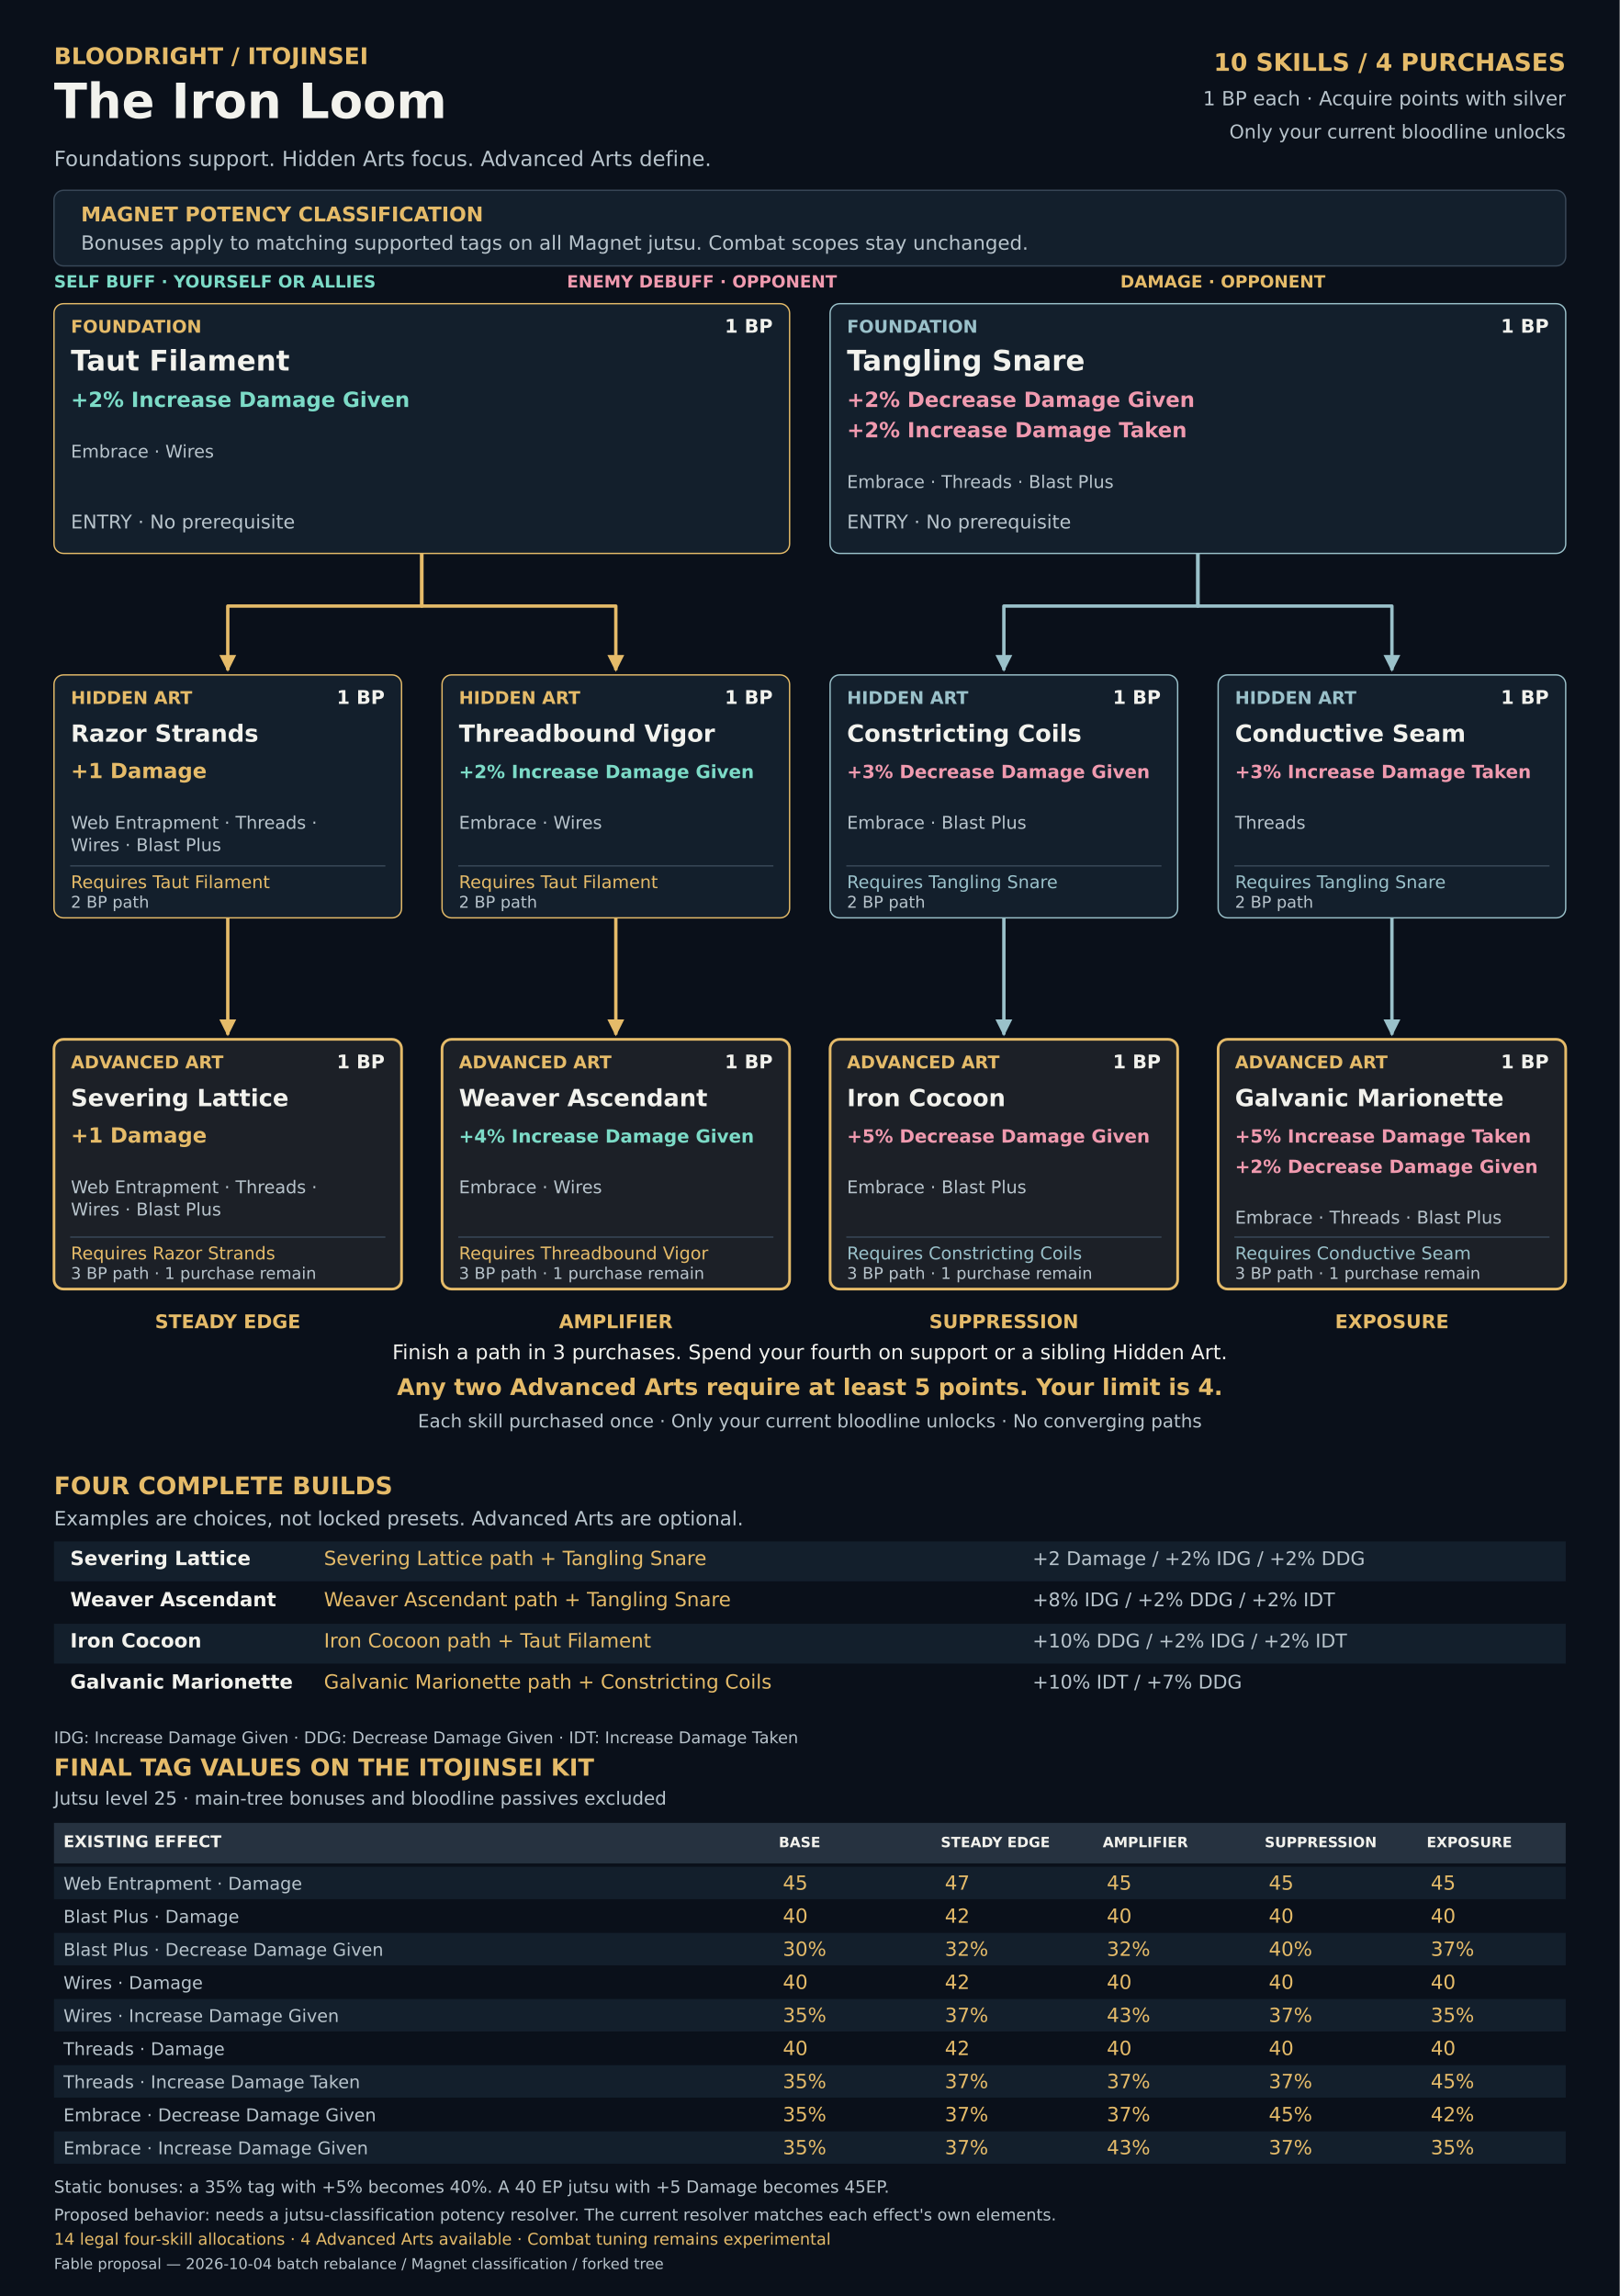
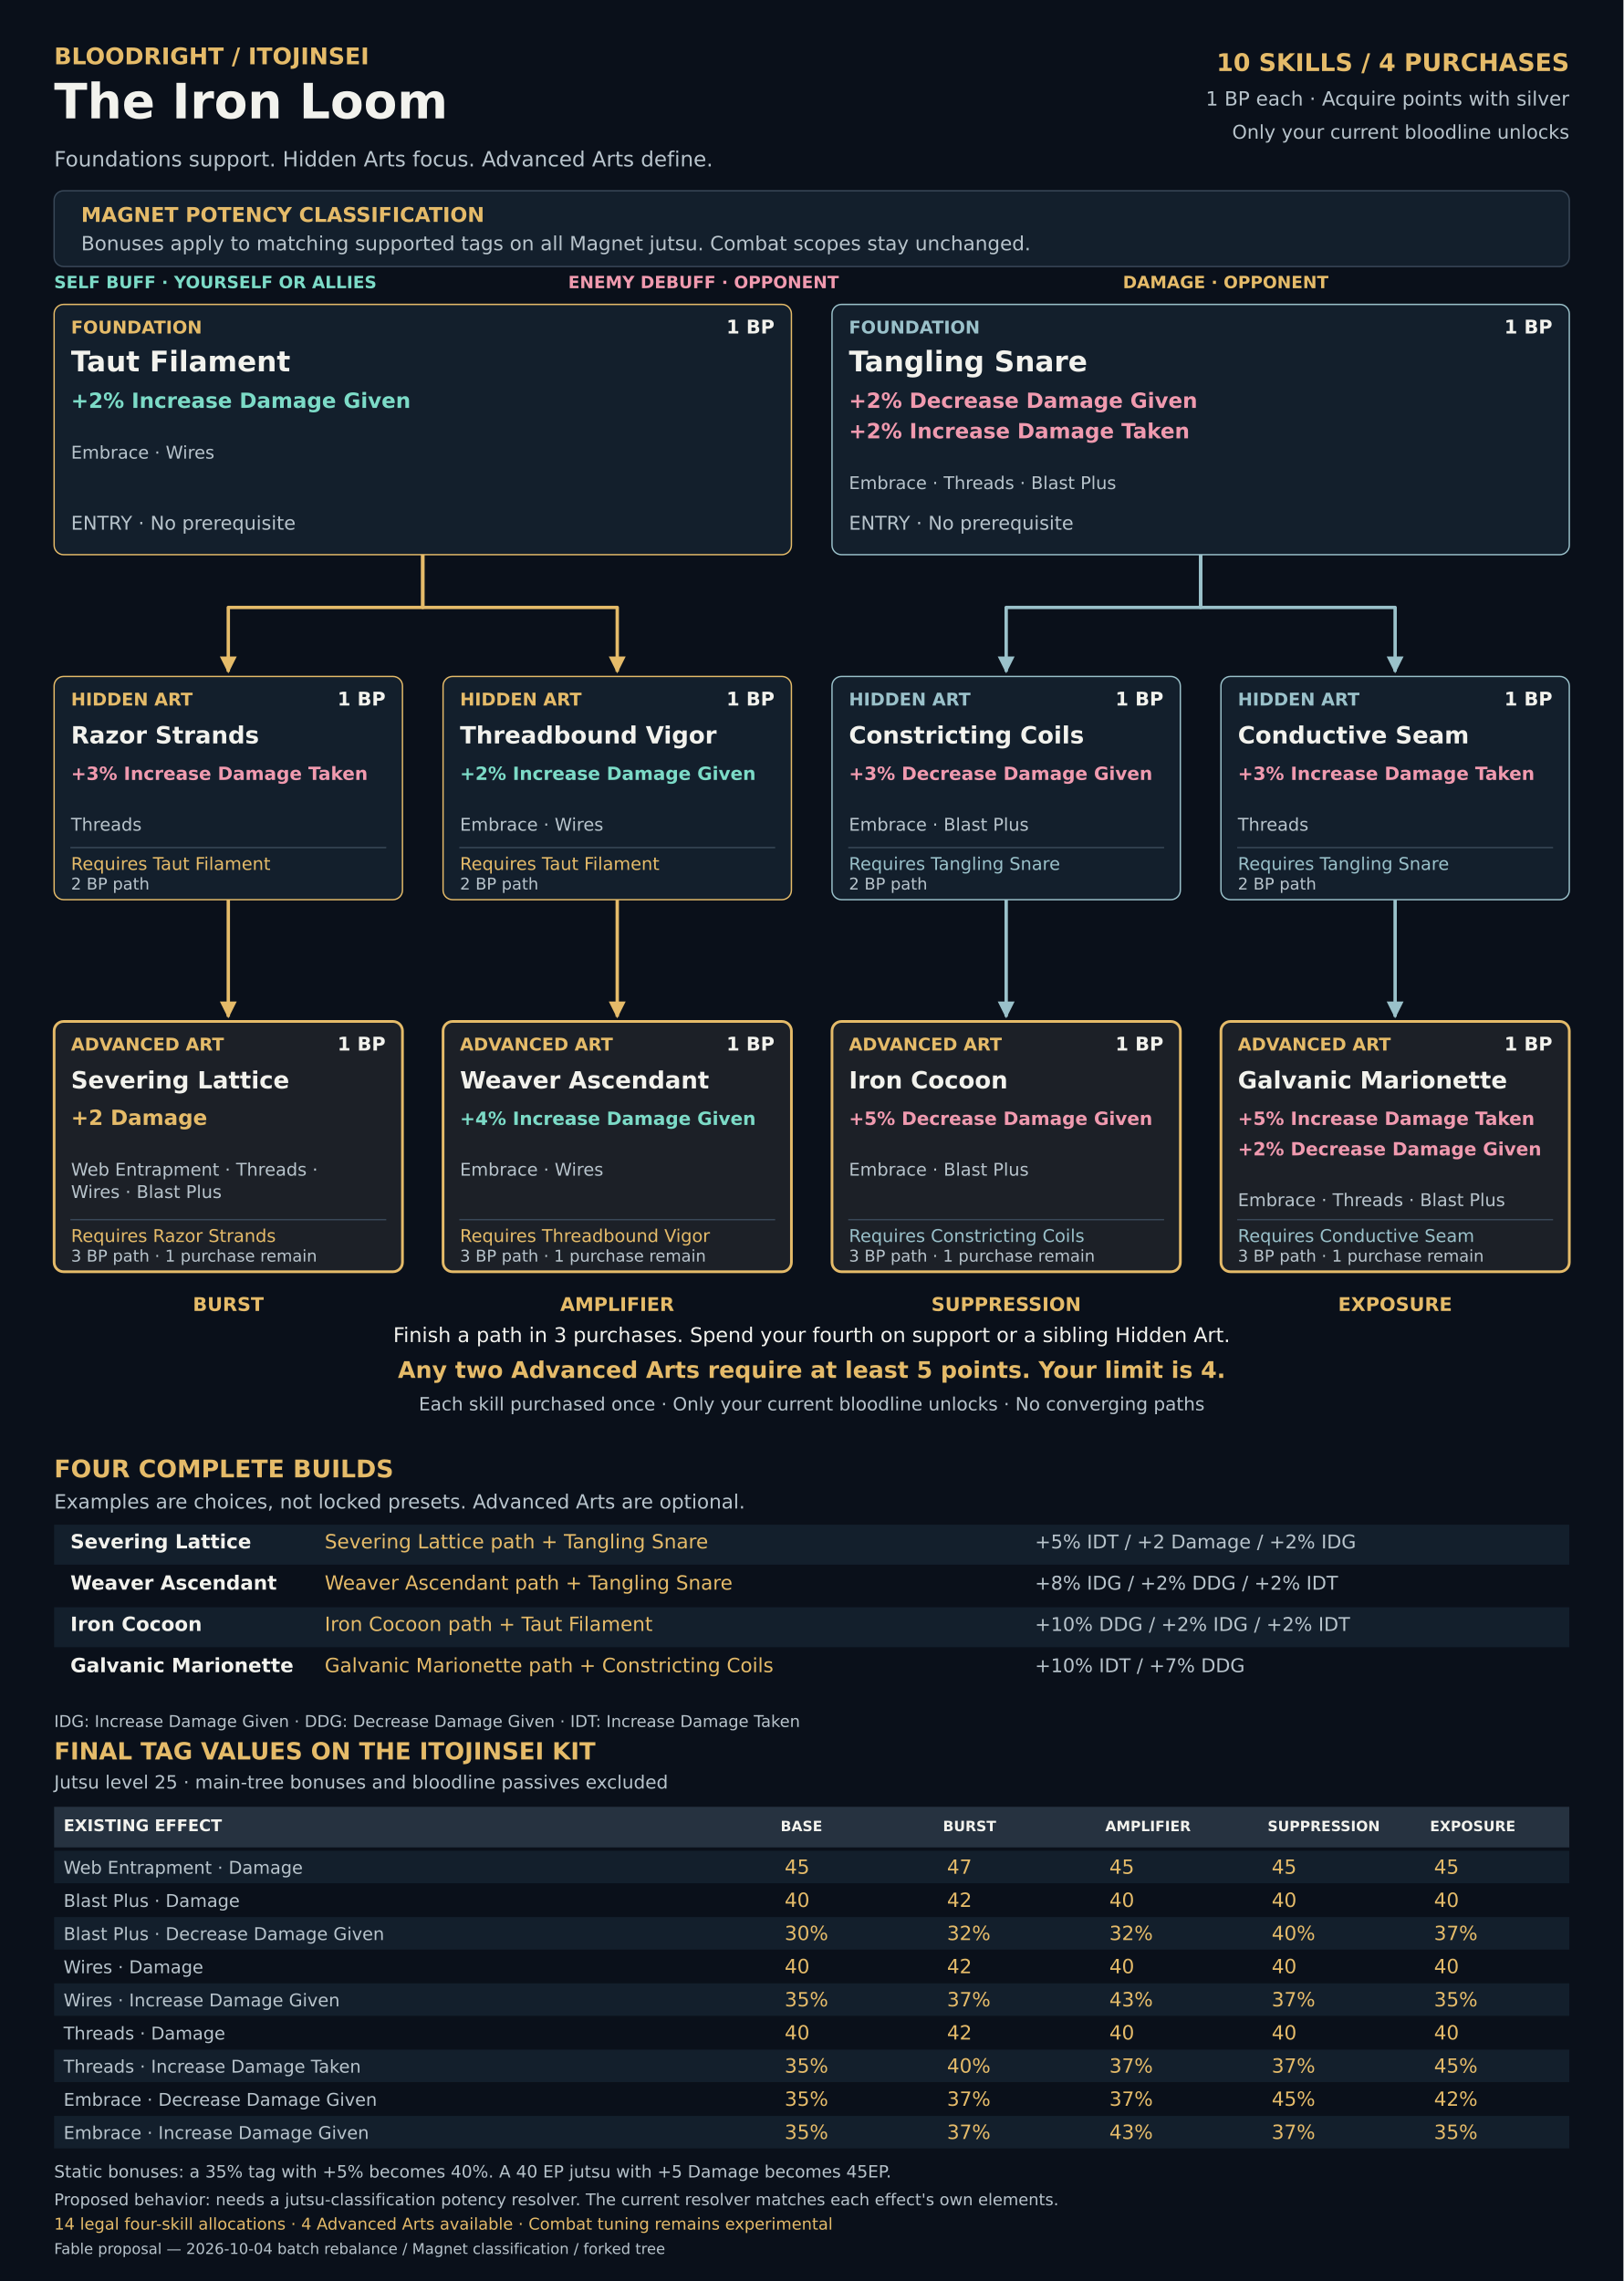
- <svg xmlns="http://www.w3.org/2000/svg" width="2400" height="3402" viewBox="0 0 2400 3402" role="img" aria-labelledby="title desc">
+ <svg xmlns="http://www.w3.org/2000/svg" width="2400" height="3372" viewBox="0 0 2400 3372" role="img" aria-labelledby="title desc">
  <defs>
    <marker id="arrow-0" viewBox="0 0 10 10" refX="9" refY="5" markerWidth="5" markerHeight="5" orient="auto">
      <path d="M0 0L10 5L0 10Z" fill="#e5bb69" />
    </marker>
    <marker id="arrow-1" viewBox="0 0 10 10" refX="9" refY="5" markerWidth="5" markerHeight="5" orient="auto">
      <path d="M0 0L10 5L0 10Z" fill="#9ac1ca" />
    </marker>
    <marker id="arrow-2" viewBox="0 0 10 10" refX="9" refY="5" markerWidth="5" markerHeight="5" orient="auto">
      <path d="M0 0L10 5L0 10Z" fill="#b8d98d" />
    </marker>
    <marker id="arrow-3" viewBox="0 0 10 10" refX="9" refY="5" markerWidth="5" markerHeight="5" orient="auto">
      <path d="M0 0L10 5L0 10Z" fill="#d9a6e0" />
    </marker>
  </defs>
  <g font-family="DejaVu Sans, sans-serif">
-     <rect x="0" y="0" width="2400" height="3402" rx="0" fill="#0a101a" />
+     <rect x="0" y="0" width="2400" height="3372" rx="0" fill="#0a101a" />
    <text x="80" y="95" font-size="34" font-weight="700" fill="#e5bb69" text-anchor="start">BLOODRIGHT / ITOJINSEI</text>
    <text x="80" y="175" font-size="72" font-weight="700" fill="#f2f2ed" text-anchor="start">The Iron Loom</text>
    <text x="80" y="246" font-size="31" font-weight="400" fill="#b8c4cc" text-anchor="start">Foundations support. Hidden Arts focus. Advanced Arts define.</text>
    <text x="2320" y="105" font-size="36" font-weight="700" fill="#e5bb69" text-anchor="end">10 SKILLS  /  4 PURCHASES</text>
    <text x="2320" y="156" font-size="29" font-weight="400" fill="#b8c4cc" text-anchor="end">1 BP each · Acquire points with silver</text>
    <text x="2320" y="205" font-size="28" font-weight="400" fill="#b8c4cc" text-anchor="end">Only your current bloodline unlocks</text>
    <rect x="80" y="282" width="2240" height="112" rx="14" fill="#131f2c" stroke="#394858" stroke-width="2" />
    <text x="120" y="328" font-size="30" font-weight="700" fill="#e5bb69" text-anchor="start">MAGNET POTENCY CLASSIFICATION</text>
    <text x="120" y="370" font-size="29" font-weight="400" fill="#b8c4cc" text-anchor="start">Bonuses apply to matching supported tags on all Magnet jutsu. Combat scopes stay unchanged.</text>
    <text x="80" y="426" font-size="25" font-weight="700" fill="#7cdbc7" text-anchor="start">SELF BUFF · YOURSELF OR ALLIES</text>
    <text x="840" y="426" font-size="25" font-weight="700" fill="#f09aaf" text-anchor="start">ENEMY DEBUFF · OPPONENT</text>
    <text x="1660" y="426" font-size="25" font-weight="700" fill="#e5bb69" text-anchor="start">DAMAGE · OPPONENT</text>
-     <path id="edge-02-03" data-from="02" data-to="03" d="M337.5 1360 V1533" fill="none" stroke="#e5bb69" stroke-width="5" stroke-linejoin="round" marker-end="url(#arrow-0)" />
-     <path id="edge-04-05" data-from="04" data-to="05" d="M912.5 1360 V1533" fill="none" stroke="#e5bb69" stroke-width="5" stroke-linejoin="round" marker-end="url(#arrow-0)" />
+     <path id="edge-02-03" data-from="02" data-to="03" d="M337.5 1330 V1503" fill="none" stroke="#e5bb69" stroke-width="5" stroke-linejoin="round" marker-end="url(#arrow-0)" />
+     <path id="edge-04-05" data-from="04" data-to="05" d="M912.5 1330 V1503" fill="none" stroke="#e5bb69" stroke-width="5" stroke-linejoin="round" marker-end="url(#arrow-0)" />
    <path id="edge-01-02" data-from="01" data-to="02" d="M625 820 V898 H337.5 V993" fill="none" stroke="#e5bb69" stroke-width="5" stroke-linejoin="round" marker-end="url(#arrow-0)" />
    <path id="edge-01-04" data-from="01" data-to="04" d="M625 820 V898 H912.5 V993" fill="none" stroke="#e5bb69" stroke-width="5" stroke-linejoin="round" marker-end="url(#arrow-0)" />
-     <path id="edge-07-08" data-from="07" data-to="08" d="M1487.5 1360 V1533" fill="none" stroke="#9ac1ca" stroke-width="5" stroke-linejoin="round" marker-end="url(#arrow-1)" />
-     <path id="edge-09-10" data-from="09" data-to="10" d="M2062.5 1360 V1533" fill="none" stroke="#9ac1ca" stroke-width="5" stroke-linejoin="round" marker-end="url(#arrow-1)" />
+     <path id="edge-07-08" data-from="07" data-to="08" d="M1487.5 1330 V1503" fill="none" stroke="#9ac1ca" stroke-width="5" stroke-linejoin="round" marker-end="url(#arrow-1)" />
+     <path id="edge-09-10" data-from="09" data-to="10" d="M2062.5 1330 V1503" fill="none" stroke="#9ac1ca" stroke-width="5" stroke-linejoin="round" marker-end="url(#arrow-1)" />
    <path id="edge-06-07" data-from="06" data-to="07" d="M1775 820 V898 H1487.5 V993" fill="none" stroke="#9ac1ca" stroke-width="5" stroke-linejoin="round" marker-end="url(#arrow-1)" />
    <path id="edge-06-09" data-from="06" data-to="09" d="M1775 820 V898 H2062.5 V993" fill="none" stroke="#9ac1ca" stroke-width="5" stroke-linejoin="round" marker-end="url(#arrow-1)" />
    <g id="node-01" data-cost="1" data-prerequisites="" data-potency-classification="Magnet">
      <rect x="80" y="450" width="1090" height="370" rx="14" fill="#131f2c" stroke="#e5bb69" stroke-width="2" />
      <text x="105.0" y="493" font-size="26" font-weight="700" fill="#e5bb69" text-anchor="start">FOUNDATION</text>
      <text x="1145.0" y="493" font-size="28" font-weight="700" fill="#f2f2ed" text-anchor="end">1 BP</text>
      <text x="105.0" y="549" font-size="42" font-weight="700" fill="#f2f2ed" text-anchor="start">Taut Filament</text>
      <text x="105.0" y="603" font-size="31" font-weight="700" fill="#7cdbc7" text-anchor="start">+2% Increase Damage Given</text>
      <text x="105.0" y="678" font-size="26" font-weight="400" fill="#b8c4cc" text-anchor="start">Embrace · Wires</text>
      <text x="105.0" y="783" font-size="28" font-weight="400" fill="#b8c4cc" text-anchor="start">ENTRY · No prerequisite</text>
    </g>
    <g id="node-06" data-cost="1" data-prerequisites="" data-potency-classification="Magnet">
      <rect x="1230" y="450" width="1090" height="370" rx="14" fill="#131f2c" stroke="#9ac1ca" stroke-width="2" />
      <text x="1255.0" y="493" font-size="26" font-weight="700" fill="#9ac1ca" text-anchor="start">FOUNDATION</text>
      <text x="2295.0" y="493" font-size="28" font-weight="700" fill="#f2f2ed" text-anchor="end">1 BP</text>
      <text x="1255.0" y="549" font-size="42" font-weight="700" fill="#f2f2ed" text-anchor="start">Tangling Snare</text>
      <text x="1255.0" y="603" font-size="31" font-weight="700" fill="#f09aaf" text-anchor="start">+2% Decrease Damage Given</text>
      <text x="1255.0" y="648" font-size="31" font-weight="700" fill="#f09aaf" text-anchor="start">+2% Increase Damage Taken</text>
      <text x="1255.0" y="723" font-size="26" font-weight="400" fill="#b8c4cc" text-anchor="start">Embrace · Threads · Blast Plus</text>
      <text x="1255.0" y="783" font-size="28" font-weight="400" fill="#b8c4cc" text-anchor="start">ENTRY · No prerequisite</text>
    </g>
    <g id="node-02" data-cost="1" data-prerequisites="01" data-potency-classification="Magnet">
-       <rect x="80" y="1000" width="515" height="360" rx="14" fill="#131f2c" stroke="#e5bb69" stroke-width="2" />
+       <rect x="80" y="1000" width="515" height="330" rx="14" fill="#131f2c" stroke="#e5bb69" stroke-width="2" />
      <text x="105.0" y="1043" font-size="26" font-weight="700" fill="#e5bb69" text-anchor="start">HIDDEN ART</text>
      <text x="570.0" y="1043" font-size="28" font-weight="700" fill="#f2f2ed" text-anchor="end">1 BP</text>
      <text x="105.0" y="1099" font-size="35" font-weight="700" fill="#f2f2ed" text-anchor="start">Razor Strands</text>
-       <text x="105.0" y="1153" font-size="31" font-weight="700" fill="#e5bb69" text-anchor="start">+1 Damage</text>
-       <text x="105.0" y="1228" font-size="26" font-weight="400" fill="#b8c4cc" text-anchor="start">Web Entrapment · Threads ·</text>
-       <text x="105.0" y="1261" font-size="26" font-weight="400" fill="#b8c4cc" text-anchor="start">Wires · Blast Plus</text>
-       <path d="M104 1283 L571 1283" fill="none" stroke="#394858" stroke-width="2" />
-       <text x="105.0" y="1316" font-size="26" font-weight="400" fill="#e5bb69" text-anchor="start">Requires Taut Filament</text>
-       <text x="105.0" y="1345" font-size="24" font-weight="400" fill="#b8c4cc" text-anchor="start">2 BP path</text>
+       <text x="105.0" y="1153" font-size="27" font-weight="700" fill="#f09aaf" text-anchor="start">+3% Increase Damage Taken</text>
+       <text x="105.0" y="1228" font-size="26" font-weight="400" fill="#b8c4cc" text-anchor="start">Threads</text>
+       <path d="M104 1253 L571 1253" fill="none" stroke="#394858" stroke-width="2" />
+       <text x="105.0" y="1286" font-size="26" font-weight="400" fill="#e5bb69" text-anchor="start">Requires Taut Filament</text>
+       <text x="105.0" y="1315" font-size="24" font-weight="400" fill="#b8c4cc" text-anchor="start">2 BP path</text>
    </g>
    <g id="node-04" data-cost="1" data-prerequisites="01" data-potency-classification="Magnet">
-       <rect x="655" y="1000" width="515" height="360" rx="14" fill="#131f2c" stroke="#e5bb69" stroke-width="2" />
+       <rect x="655" y="1000" width="515" height="330" rx="14" fill="#131f2c" stroke="#e5bb69" stroke-width="2" />
      <text x="680.0" y="1043" font-size="26" font-weight="700" fill="#e5bb69" text-anchor="start">HIDDEN ART</text>
      <text x="1145.0" y="1043" font-size="28" font-weight="700" fill="#f2f2ed" text-anchor="end">1 BP</text>
      <text x="680.0" y="1099" font-size="35" font-weight="700" fill="#f2f2ed" text-anchor="start">Threadbound Vigor</text>
      <text x="680.0" y="1153" font-size="27" font-weight="700" fill="#7cdbc7" text-anchor="start">+2% Increase Damage Given</text>
      <text x="680.0" y="1228" font-size="26" font-weight="400" fill="#b8c4cc" text-anchor="start">Embrace · Wires</text>
-       <path d="M679 1283 L1146 1283" fill="none" stroke="#394858" stroke-width="2" />
-       <text x="680.0" y="1316" font-size="26" font-weight="400" fill="#e5bb69" text-anchor="start">Requires Taut Filament</text>
-       <text x="680.0" y="1345" font-size="24" font-weight="400" fill="#b8c4cc" text-anchor="start">2 BP path</text>
+       <path d="M679 1253 L1146 1253" fill="none" stroke="#394858" stroke-width="2" />
+       <text x="680.0" y="1286" font-size="26" font-weight="400" fill="#e5bb69" text-anchor="start">Requires Taut Filament</text>
+       <text x="680.0" y="1315" font-size="24" font-weight="400" fill="#b8c4cc" text-anchor="start">2 BP path</text>
    </g>
    <g id="node-07" data-cost="1" data-prerequisites="06" data-potency-classification="Magnet">
-       <rect x="1230" y="1000" width="515" height="360" rx="14" fill="#131f2c" stroke="#9ac1ca" stroke-width="2" />
+       <rect x="1230" y="1000" width="515" height="330" rx="14" fill="#131f2c" stroke="#9ac1ca" stroke-width="2" />
      <text x="1255.0" y="1043" font-size="26" font-weight="700" fill="#9ac1ca" text-anchor="start">HIDDEN ART</text>
      <text x="1720.0" y="1043" font-size="28" font-weight="700" fill="#f2f2ed" text-anchor="end">1 BP</text>
      <text x="1255.0" y="1099" font-size="35" font-weight="700" fill="#f2f2ed" text-anchor="start">Constricting Coils</text>
      <text x="1255.0" y="1153" font-size="27" font-weight="700" fill="#f09aaf" text-anchor="start">+3% Decrease Damage Given</text>
      <text x="1255.0" y="1228" font-size="26" font-weight="400" fill="#b8c4cc" text-anchor="start">Embrace · Blast Plus</text>
-       <path d="M1254 1283 L1721 1283" fill="none" stroke="#394858" stroke-width="2" />
-       <text x="1255.0" y="1316" font-size="26" font-weight="400" fill="#9ac1ca" text-anchor="start">Requires Tangling Snare</text>
-       <text x="1255.0" y="1345" font-size="24" font-weight="400" fill="#b8c4cc" text-anchor="start">2 BP path</text>
+       <path d="M1254 1253 L1721 1253" fill="none" stroke="#394858" stroke-width="2" />
+       <text x="1255.0" y="1286" font-size="26" font-weight="400" fill="#9ac1ca" text-anchor="start">Requires Tangling Snare</text>
+       <text x="1255.0" y="1315" font-size="24" font-weight="400" fill="#b8c4cc" text-anchor="start">2 BP path</text>
    </g>
    <g id="node-09" data-cost="1" data-prerequisites="06" data-potency-classification="Magnet">
-       <rect x="1805" y="1000" width="515" height="360" rx="14" fill="#131f2c" stroke="#9ac1ca" stroke-width="2" />
+       <rect x="1805" y="1000" width="515" height="330" rx="14" fill="#131f2c" stroke="#9ac1ca" stroke-width="2" />
      <text x="1830.0" y="1043" font-size="26" font-weight="700" fill="#9ac1ca" text-anchor="start">HIDDEN ART</text>
      <text x="2295.0" y="1043" font-size="28" font-weight="700" fill="#f2f2ed" text-anchor="end">1 BP</text>
      <text x="1830.0" y="1099" font-size="35" font-weight="700" fill="#f2f2ed" text-anchor="start">Conductive Seam</text>
      <text x="1830.0" y="1153" font-size="27" font-weight="700" fill="#f09aaf" text-anchor="start">+3% Increase Damage Taken</text>
      <text x="1830.0" y="1228" font-size="26" font-weight="400" fill="#b8c4cc" text-anchor="start">Threads</text>
-       <path d="M1829 1283 L2296 1283" fill="none" stroke="#394858" stroke-width="2" />
-       <text x="1830.0" y="1316" font-size="26" font-weight="400" fill="#9ac1ca" text-anchor="start">Requires Tangling Snare</text>
-       <text x="1830.0" y="1345" font-size="24" font-weight="400" fill="#b8c4cc" text-anchor="start">2 BP path</text>
+       <path d="M1829 1253 L2296 1253" fill="none" stroke="#394858" stroke-width="2" />
+       <text x="1830.0" y="1286" font-size="26" font-weight="400" fill="#9ac1ca" text-anchor="start">Requires Tangling Snare</text>
+       <text x="1830.0" y="1315" font-size="24" font-weight="400" fill="#b8c4cc" text-anchor="start">2 BP path</text>
    </g>
    <g id="node-03" data-cost="1" data-prerequisites="02" data-potency-classification="Magnet">
-       <rect x="80" y="1540" width="515" height="370" rx="14" fill="#1c2027" stroke="#e5bb69" stroke-width="4" />
-       <text x="105.0" y="1583" font-size="26" font-weight="700" fill="#e5bb69" text-anchor="start">ADVANCED ART</text>
-       <text x="570.0" y="1583" font-size="28" font-weight="700" fill="#f2f2ed" text-anchor="end">1 BP</text>
-       <text x="105.0" y="1639" font-size="35" font-weight="700" fill="#f2f2ed" text-anchor="start">Severing Lattice</text>
-       <text x="105.0" y="1693" font-size="31" font-weight="700" fill="#e5bb69" text-anchor="start">+1 Damage</text>
-       <text x="105.0" y="1768" font-size="26" font-weight="400" fill="#b8c4cc" text-anchor="start">Web Entrapment · Threads ·</text>
-       <text x="105.0" y="1801" font-size="26" font-weight="400" fill="#b8c4cc" text-anchor="start">Wires · Blast Plus</text>
-       <path d="M104 1833 L571 1833" fill="none" stroke="#394858" stroke-width="2" />
-       <text x="105.0" y="1866" font-size="26" font-weight="400" fill="#e5bb69" text-anchor="start">Requires Razor Strands</text>
-       <text x="105.0" y="1895" font-size="24" font-weight="400" fill="#b8c4cc" text-anchor="start">3 BP path · 1 purchase remain</text>
+       <rect x="80" y="1510" width="515" height="370" rx="14" fill="#1c2027" stroke="#e5bb69" stroke-width="4" />
+       <text x="105.0" y="1553" font-size="26" font-weight="700" fill="#e5bb69" text-anchor="start">ADVANCED ART</text>
+       <text x="570.0" y="1553" font-size="28" font-weight="700" fill="#f2f2ed" text-anchor="end">1 BP</text>
+       <text x="105.0" y="1609" font-size="35" font-weight="700" fill="#f2f2ed" text-anchor="start">Severing Lattice</text>
+       <text x="105.0" y="1663" font-size="31" font-weight="700" fill="#e5bb69" text-anchor="start">+2 Damage</text>
+       <text x="105.0" y="1738" font-size="26" font-weight="400" fill="#b8c4cc" text-anchor="start">Web Entrapment · Threads ·</text>
+       <text x="105.0" y="1771" font-size="26" font-weight="400" fill="#b8c4cc" text-anchor="start">Wires · Blast Plus</text>
+       <path d="M104 1803 L571 1803" fill="none" stroke="#394858" stroke-width="2" />
+       <text x="105.0" y="1836" font-size="26" font-weight="400" fill="#e5bb69" text-anchor="start">Requires Razor Strands</text>
+       <text x="105.0" y="1865" font-size="24" font-weight="400" fill="#b8c4cc" text-anchor="start">3 BP path · 1 purchase remain</text>
    </g>
    <g id="node-05" data-cost="1" data-prerequisites="04" data-potency-classification="Magnet">
-       <rect x="655" y="1540" width="515" height="370" rx="14" fill="#1c2027" stroke="#e5bb69" stroke-width="4" />
-       <text x="680.0" y="1583" font-size="26" font-weight="700" fill="#e5bb69" text-anchor="start">ADVANCED ART</text>
-       <text x="1145.0" y="1583" font-size="28" font-weight="700" fill="#f2f2ed" text-anchor="end">1 BP</text>
-       <text x="680.0" y="1639" font-size="35" font-weight="700" fill="#f2f2ed" text-anchor="start">Weaver Ascendant</text>
-       <text x="680.0" y="1693" font-size="27" font-weight="700" fill="#7cdbc7" text-anchor="start">+4% Increase Damage Given</text>
-       <text x="680.0" y="1768" font-size="26" font-weight="400" fill="#b8c4cc" text-anchor="start">Embrace · Wires</text>
-       <path d="M679 1833 L1146 1833" fill="none" stroke="#394858" stroke-width="2" />
-       <text x="680.0" y="1866" font-size="26" font-weight="400" fill="#e5bb69" text-anchor="start">Requires Threadbound Vigor</text>
-       <text x="680.0" y="1895" font-size="24" font-weight="400" fill="#b8c4cc" text-anchor="start">3 BP path · 1 purchase remain</text>
+       <rect x="655" y="1510" width="515" height="370" rx="14" fill="#1c2027" stroke="#e5bb69" stroke-width="4" />
+       <text x="680.0" y="1553" font-size="26" font-weight="700" fill="#e5bb69" text-anchor="start">ADVANCED ART</text>
+       <text x="1145.0" y="1553" font-size="28" font-weight="700" fill="#f2f2ed" text-anchor="end">1 BP</text>
+       <text x="680.0" y="1609" font-size="35" font-weight="700" fill="#f2f2ed" text-anchor="start">Weaver Ascendant</text>
+       <text x="680.0" y="1663" font-size="27" font-weight="700" fill="#7cdbc7" text-anchor="start">+4% Increase Damage Given</text>
+       <text x="680.0" y="1738" font-size="26" font-weight="400" fill="#b8c4cc" text-anchor="start">Embrace · Wires</text>
+       <path d="M679 1803 L1146 1803" fill="none" stroke="#394858" stroke-width="2" />
+       <text x="680.0" y="1836" font-size="26" font-weight="400" fill="#e5bb69" text-anchor="start">Requires Threadbound Vigor</text>
+       <text x="680.0" y="1865" font-size="24" font-weight="400" fill="#b8c4cc" text-anchor="start">3 BP path · 1 purchase remain</text>
    </g>
    <g id="node-08" data-cost="1" data-prerequisites="07" data-potency-classification="Magnet">
-       <rect x="1230" y="1540" width="515" height="370" rx="14" fill="#1c2027" stroke="#e5bb69" stroke-width="4" />
-       <text x="1255.0" y="1583" font-size="26" font-weight="700" fill="#e5bb69" text-anchor="start">ADVANCED ART</text>
-       <text x="1720.0" y="1583" font-size="28" font-weight="700" fill="#f2f2ed" text-anchor="end">1 BP</text>
-       <text x="1255.0" y="1639" font-size="35" font-weight="700" fill="#f2f2ed" text-anchor="start">Iron Cocoon</text>
-       <text x="1255.0" y="1693" font-size="27" font-weight="700" fill="#f09aaf" text-anchor="start">+5% Decrease Damage Given</text>
-       <text x="1255.0" y="1768" font-size="26" font-weight="400" fill="#b8c4cc" text-anchor="start">Embrace · Blast Plus</text>
-       <path d="M1254 1833 L1721 1833" fill="none" stroke="#394858" stroke-width="2" />
-       <text x="1255.0" y="1866" font-size="26" font-weight="400" fill="#9ac1ca" text-anchor="start">Requires Constricting Coils</text>
-       <text x="1255.0" y="1895" font-size="24" font-weight="400" fill="#b8c4cc" text-anchor="start">3 BP path · 1 purchase remain</text>
+       <rect x="1230" y="1510" width="515" height="370" rx="14" fill="#1c2027" stroke="#e5bb69" stroke-width="4" />
+       <text x="1255.0" y="1553" font-size="26" font-weight="700" fill="#e5bb69" text-anchor="start">ADVANCED ART</text>
+       <text x="1720.0" y="1553" font-size="28" font-weight="700" fill="#f2f2ed" text-anchor="end">1 BP</text>
+       <text x="1255.0" y="1609" font-size="35" font-weight="700" fill="#f2f2ed" text-anchor="start">Iron Cocoon</text>
+       <text x="1255.0" y="1663" font-size="27" font-weight="700" fill="#f09aaf" text-anchor="start">+5% Decrease Damage Given</text>
+       <text x="1255.0" y="1738" font-size="26" font-weight="400" fill="#b8c4cc" text-anchor="start">Embrace · Blast Plus</text>
+       <path d="M1254 1803 L1721 1803" fill="none" stroke="#394858" stroke-width="2" />
+       <text x="1255.0" y="1836" font-size="26" font-weight="400" fill="#9ac1ca" text-anchor="start">Requires Constricting Coils</text>
+       <text x="1255.0" y="1865" font-size="24" font-weight="400" fill="#b8c4cc" text-anchor="start">3 BP path · 1 purchase remain</text>
    </g>
    <g id="node-10" data-cost="1" data-prerequisites="09" data-potency-classification="Magnet">
-       <rect x="1805" y="1540" width="515" height="370" rx="14" fill="#1c2027" stroke="#e5bb69" stroke-width="4" />
-       <text x="1830.0" y="1583" font-size="26" font-weight="700" fill="#e5bb69" text-anchor="start">ADVANCED ART</text>
-       <text x="2295.0" y="1583" font-size="28" font-weight="700" fill="#f2f2ed" text-anchor="end">1 BP</text>
-       <text x="1830.0" y="1639" font-size="35" font-weight="700" fill="#f2f2ed" text-anchor="start">Galvanic Marionette</text>
-       <text x="1830.0" y="1693" font-size="27" font-weight="700" fill="#f09aaf" text-anchor="start">+5% Increase Damage Taken</text>
-       <text x="1830.0" y="1738" font-size="27" font-weight="700" fill="#f09aaf" text-anchor="start">+2% Decrease Damage Given</text>
-       <text x="1830.0" y="1813" font-size="26" font-weight="400" fill="#b8c4cc" text-anchor="start">Embrace · Threads · Blast Plus</text>
-       <path d="M1829 1833 L2296 1833" fill="none" stroke="#394858" stroke-width="2" />
-       <text x="1830.0" y="1866" font-size="26" font-weight="400" fill="#9ac1ca" text-anchor="start">Requires Conductive Seam</text>
-       <text x="1830.0" y="1895" font-size="24" font-weight="400" fill="#b8c4cc" text-anchor="start">3 BP path · 1 purchase remain</text>
-     </g>
-     <text x="337.5" y="1968" font-size="28" font-weight="700" fill="#e5bb69" text-anchor="middle">STEADY EDGE</text>
-     <text x="912.5" y="1968" font-size="28" font-weight="700" fill="#e5bb69" text-anchor="middle">AMPLIFIER</text>
-     <text x="1487.5" y="1968" font-size="28" font-weight="700" fill="#e5bb69" text-anchor="middle">SUPPRESSION</text>
-     <text x="2062.5" y="1968" font-size="28" font-weight="700" fill="#e5bb69" text-anchor="middle">EXPOSURE</text>
-     <text x="1200.0" y="2014" font-size="30" font-weight="400" fill="#f2f2ed" text-anchor="middle">Finish a path in 3 purchases. Spend your fourth on support or a sibling Hidden Art.</text>
-     <text x="1200.0" y="2067" font-size="34" font-weight="700" fill="#e5bb69" text-anchor="middle">Any two Advanced Arts require at least 5 points. Your limit is 4.</text>
-     <text x="1200.0" y="2115" font-size="27" font-weight="400" fill="#b8c4cc" text-anchor="middle">Each skill purchased once · Only your current bloodline unlocks · No converging paths</text>
-     <text x="80" y="2214" font-size="36" font-weight="700" fill="#e5bb69" text-anchor="start">FOUR COMPLETE BUILDS</text>
-     <text x="80" y="2260" font-size="29" font-weight="400" fill="#b8c4cc" text-anchor="start">Examples are choices, not locked presets. Advanced Arts are optional.</text>
-     <rect x="80" y="2284" width="2240" height="59" rx="0" fill="#131f2c" />
-     <text x="104" y="2319" font-size="29" font-weight="700" fill="#f2f2ed" text-anchor="start">Severing Lattice</text>
-     <text x="480" y="2319" font-size="29" font-weight="400" fill="#e5bb69" text-anchor="start">Severing Lattice path + Tangling Snare</text>
-     <text x="1530" y="2319" font-size="28" font-weight="400" fill="#b8c4cc" text-anchor="start">+2 Damage / +2% IDG / +2% DDG</text>
-     <rect x="80" y="2345" width="2240" height="59" rx="0" fill="#0a101a" />
-     <text x="104" y="2380" font-size="29" font-weight="700" fill="#f2f2ed" text-anchor="start">Weaver Ascendant</text>
-     <text x="480" y="2380" font-size="29" font-weight="400" fill="#e5bb69" text-anchor="start">Weaver Ascendant path + Tangling Snare</text>
-     <text x="1530" y="2380" font-size="28" font-weight="400" fill="#b8c4cc" text-anchor="start">+8% IDG / +2% DDG / +2% IDT</text>
-     <rect x="80" y="2406" width="2240" height="59" rx="0" fill="#131f2c" />
-     <text x="104" y="2441" font-size="29" font-weight="700" fill="#f2f2ed" text-anchor="start">Iron Cocoon</text>
-     <text x="480" y="2441" font-size="29" font-weight="400" fill="#e5bb69" text-anchor="start">Iron Cocoon path + Taut Filament</text>
-     <text x="1530" y="2441" font-size="28" font-weight="400" fill="#b8c4cc" text-anchor="start">+10% DDG / +2% IDG / +2% IDT</text>
-     <rect x="80" y="2467" width="2240" height="59" rx="0" fill="#0a101a" />
-     <text x="104" y="2502" font-size="29" font-weight="700" fill="#f2f2ed" text-anchor="start">Galvanic Marionette</text>
-     <text x="480" y="2502" font-size="29" font-weight="400" fill="#e5bb69" text-anchor="start">Galvanic Marionette path + Constricting Coils</text>
-     <text x="1530" y="2502" font-size="28" font-weight="400" fill="#b8c4cc" text-anchor="start">+10% IDT / +7% DDG</text>
-     <text x="80" y="2583" font-size="24" font-weight="400" fill="#b8c4cc" text-anchor="start">IDG: Increase Damage Given · DDG: Decrease Damage Given · IDT: Increase Damage Taken</text>
-     <text x="80" y="2631" font-size="35" font-weight="700" fill="#e5bb69" text-anchor="start">FINAL TAG VALUES ON THE ITOJINSEI KIT</text>
-     <text x="80" y="2674" font-size="27" font-weight="400" fill="#b8c4cc" text-anchor="start">Jutsu level 25 · main-tree bonuses and bloodline passives excluded</text>
-     <rect x="80" y="2701" width="2240" height="60" rx="0" fill="#263240" />
-     <text x="94" y="2737" font-size="24" font-weight="700" fill="#f2f2ed" text-anchor="start">EXISTING EFFECT</text>
-     <text x="1154.0" y="2737" font-size="21" font-weight="700" fill="#f2f2ed" text-anchor="start">BASE</text>
-     <text x="1394.0" y="2737" font-size="21" font-weight="700" fill="#f2f2ed" text-anchor="start">STEADY EDGE</text>
-     <text x="1634.0" y="2737" font-size="21" font-weight="700" fill="#f2f2ed" text-anchor="start">AMPLIFIER</text>
-     <text x="1874.0" y="2737" font-size="21" font-weight="700" fill="#f2f2ed" text-anchor="start">SUPPRESSION</text>
-     <text x="2114.0" y="2737" font-size="21" font-weight="700" fill="#f2f2ed" text-anchor="start">EXPOSURE</text>
-     <rect x="80" y="2766" width="2240" height="48" rx="0" fill="#131f2c" />
-     <text x="94" y="2800" font-size="26" font-weight="400" fill="#b8c4cc" text-anchor="start">Web Entrapment · Damage</text>
-     <text x="1160.0" y="2800" font-size="29" font-weight="400" fill="#e5bb69" text-anchor="start">45</text>
-     <text x="1400.0" y="2800" font-size="29" font-weight="400" fill="#e5bb69" text-anchor="start">47</text>
-     <text x="1640.0" y="2800" font-size="29" font-weight="400" fill="#e5bb69" text-anchor="start">45</text>
-     <text x="1880.0" y="2800" font-size="29" font-weight="400" fill="#e5bb69" text-anchor="start">45</text>
-     <text x="2120.0" y="2800" font-size="29" font-weight="400" fill="#e5bb69" text-anchor="start">45</text>
-     <text x="94" y="2849" font-size="26" font-weight="400" fill="#b8c4cc" text-anchor="start">Blast Plus · Damage</text>
-     <text x="1160.0" y="2849" font-size="29" font-weight="400" fill="#e5bb69" text-anchor="start">40</text>
-     <text x="1400.0" y="2849" font-size="29" font-weight="400" fill="#e5bb69" text-anchor="start">42</text>
-     <text x="1640.0" y="2849" font-size="29" font-weight="400" fill="#e5bb69" text-anchor="start">40</text>
-     <text x="1880.0" y="2849" font-size="29" font-weight="400" fill="#e5bb69" text-anchor="start">40</text>
-     <text x="2120.0" y="2849" font-size="29" font-weight="400" fill="#e5bb69" text-anchor="start">40</text>
-     <rect x="80" y="2864" width="2240" height="48" rx="0" fill="#131f2c" />
-     <text x="94" y="2898" font-size="26" font-weight="400" fill="#b8c4cc" text-anchor="start">Blast Plus · Decrease Damage Given</text>
-     <text x="1160.0" y="2898" font-size="29" font-weight="400" fill="#e5bb69" text-anchor="start">30%</text>
-     <text x="1400.0" y="2898" font-size="29" font-weight="400" fill="#e5bb69" text-anchor="start">32%</text>
-     <text x="1640.0" y="2898" font-size="29" font-weight="400" fill="#e5bb69" text-anchor="start">32%</text>
-     <text x="1880.0" y="2898" font-size="29" font-weight="400" fill="#e5bb69" text-anchor="start">40%</text>
-     <text x="2120.0" y="2898" font-size="29" font-weight="400" fill="#e5bb69" text-anchor="start">37%</text>
-     <text x="94" y="2947" font-size="26" font-weight="400" fill="#b8c4cc" text-anchor="start">Wires · Damage</text>
-     <text x="1160.0" y="2947" font-size="29" font-weight="400" fill="#e5bb69" text-anchor="start">40</text>
-     <text x="1400.0" y="2947" font-size="29" font-weight="400" fill="#e5bb69" text-anchor="start">42</text>
-     <text x="1640.0" y="2947" font-size="29" font-weight="400" fill="#e5bb69" text-anchor="start">40</text>
-     <text x="1880.0" y="2947" font-size="29" font-weight="400" fill="#e5bb69" text-anchor="start">40</text>
-     <text x="2120.0" y="2947" font-size="29" font-weight="400" fill="#e5bb69" text-anchor="start">40</text>
-     <rect x="80" y="2962" width="2240" height="48" rx="0" fill="#131f2c" />
-     <text x="94" y="2996" font-size="26" font-weight="400" fill="#b8c4cc" text-anchor="start">Wires · Increase Damage Given</text>
-     <text x="1160.0" y="2996" font-size="29" font-weight="400" fill="#e5bb69" text-anchor="start">35%</text>
-     <text x="1400.0" y="2996" font-size="29" font-weight="400" fill="#e5bb69" text-anchor="start">37%</text>
-     <text x="1640.0" y="2996" font-size="29" font-weight="400" fill="#e5bb69" text-anchor="start">43%</text>
-     <text x="1880.0" y="2996" font-size="29" font-weight="400" fill="#e5bb69" text-anchor="start">37%</text>
-     <text x="2120.0" y="2996" font-size="29" font-weight="400" fill="#e5bb69" text-anchor="start">35%</text>
-     <text x="94" y="3045" font-size="26" font-weight="400" fill="#b8c4cc" text-anchor="start">Threads · Damage</text>
-     <text x="1160.0" y="3045" font-size="29" font-weight="400" fill="#e5bb69" text-anchor="start">40</text>
-     <text x="1400.0" y="3045" font-size="29" font-weight="400" fill="#e5bb69" text-anchor="start">42</text>
-     <text x="1640.0" y="3045" font-size="29" font-weight="400" fill="#e5bb69" text-anchor="start">40</text>
-     <text x="1880.0" y="3045" font-size="29" font-weight="400" fill="#e5bb69" text-anchor="start">40</text>
-     <text x="2120.0" y="3045" font-size="29" font-weight="400" fill="#e5bb69" text-anchor="start">40</text>
-     <rect x="80" y="3060" width="2240" height="48" rx="0" fill="#131f2c" />
-     <text x="94" y="3094" font-size="26" font-weight="400" fill="#b8c4cc" text-anchor="start">Threads · Increase Damage Taken</text>
-     <text x="1160.0" y="3094" font-size="29" font-weight="400" fill="#e5bb69" text-anchor="start">35%</text>
-     <text x="1400.0" y="3094" font-size="29" font-weight="400" fill="#e5bb69" text-anchor="start">37%</text>
-     <text x="1640.0" y="3094" font-size="29" font-weight="400" fill="#e5bb69" text-anchor="start">37%</text>
-     <text x="1880.0" y="3094" font-size="29" font-weight="400" fill="#e5bb69" text-anchor="start">37%</text>
-     <text x="2120.0" y="3094" font-size="29" font-weight="400" fill="#e5bb69" text-anchor="start">45%</text>
-     <text x="94" y="3143" font-size="26" font-weight="400" fill="#b8c4cc" text-anchor="start">Embrace · Decrease Damage Given</text>
-     <text x="1160.0" y="3143" font-size="29" font-weight="400" fill="#e5bb69" text-anchor="start">35%</text>
-     <text x="1400.0" y="3143" font-size="29" font-weight="400" fill="#e5bb69" text-anchor="start">37%</text>
-     <text x="1640.0" y="3143" font-size="29" font-weight="400" fill="#e5bb69" text-anchor="start">37%</text>
-     <text x="1880.0" y="3143" font-size="29" font-weight="400" fill="#e5bb69" text-anchor="start">45%</text>
-     <text x="2120.0" y="3143" font-size="29" font-weight="400" fill="#e5bb69" text-anchor="start">42%</text>
-     <rect x="80" y="3158" width="2240" height="48" rx="0" fill="#131f2c" />
-     <text x="94" y="3192" font-size="26" font-weight="400" fill="#b8c4cc" text-anchor="start">Embrace · Increase Damage Given</text>
-     <text x="1160.0" y="3192" font-size="29" font-weight="400" fill="#e5bb69" text-anchor="start">35%</text>
-     <text x="1400.0" y="3192" font-size="29" font-weight="400" fill="#e5bb69" text-anchor="start">37%</text>
-     <text x="1640.0" y="3192" font-size="29" font-weight="400" fill="#e5bb69" text-anchor="start">43%</text>
-     <text x="1880.0" y="3192" font-size="29" font-weight="400" fill="#e5bb69" text-anchor="start">37%</text>
-     <text x="2120.0" y="3192" font-size="29" font-weight="400" fill="#e5bb69" text-anchor="start">35%</text>
-     <text x="80" y="3249" font-size="25" font-weight="400" fill="#b8c4cc" text-anchor="start">Static bonuses: a 35% tag with +5% becomes 40%. A 40 EP jutsu with +5 Damage becomes 45EP.</text>
-     <text x="80" y="3290" font-size="24" font-weight="400" fill="#b8c4cc" text-anchor="start">Proposed behavior: needs a jutsu-classification potency resolver. The current resolver matches each effect's own elements.</text>
-     <text x="80" y="3326" font-size="24" font-weight="400" fill="#e5bb69" text-anchor="start">14 legal four-skill allocations · 4 Advanced Arts available · Combat tuning remains experimental</text>
-     <text x="80" y="3362" font-size="22" font-weight="400" fill="#b8c4cc" text-anchor="start">Fable proposal — 2026-10-04 batch rebalance / Magnet classification / forked tree</text>
+       <rect x="1805" y="1510" width="515" height="370" rx="14" fill="#1c2027" stroke="#e5bb69" stroke-width="4" />
+       <text x="1830.0" y="1553" font-size="26" font-weight="700" fill="#e5bb69" text-anchor="start">ADVANCED ART</text>
+       <text x="2295.0" y="1553" font-size="28" font-weight="700" fill="#f2f2ed" text-anchor="end">1 BP</text>
+       <text x="1830.0" y="1609" font-size="35" font-weight="700" fill="#f2f2ed" text-anchor="start">Galvanic Marionette</text>
+       <text x="1830.0" y="1663" font-size="27" font-weight="700" fill="#f09aaf" text-anchor="start">+5% Increase Damage Taken</text>
+       <text x="1830.0" y="1708" font-size="27" font-weight="700" fill="#f09aaf" text-anchor="start">+2% Decrease Damage Given</text>
+       <text x="1830.0" y="1783" font-size="26" font-weight="400" fill="#b8c4cc" text-anchor="start">Embrace · Threads · Blast Plus</text>
+       <path d="M1829 1803 L2296 1803" fill="none" stroke="#394858" stroke-width="2" />
+       <text x="1830.0" y="1836" font-size="26" font-weight="400" fill="#9ac1ca" text-anchor="start">Requires Conductive Seam</text>
+       <text x="1830.0" y="1865" font-size="24" font-weight="400" fill="#b8c4cc" text-anchor="start">3 BP path · 1 purchase remain</text>
+     </g>
+     <text x="337.5" y="1938" font-size="28" font-weight="700" fill="#e5bb69" text-anchor="middle">BURST</text>
+     <text x="912.5" y="1938" font-size="28" font-weight="700" fill="#e5bb69" text-anchor="middle">AMPLIFIER</text>
+     <text x="1487.5" y="1938" font-size="28" font-weight="700" fill="#e5bb69" text-anchor="middle">SUPPRESSION</text>
+     <text x="2062.5" y="1938" font-size="28" font-weight="700" fill="#e5bb69" text-anchor="middle">EXPOSURE</text>
+     <text x="1200.0" y="1984" font-size="30" font-weight="400" fill="#f2f2ed" text-anchor="middle">Finish a path in 3 purchases. Spend your fourth on support or a sibling Hidden Art.</text>
+     <text x="1200.0" y="2037" font-size="34" font-weight="700" fill="#e5bb69" text-anchor="middle">Any two Advanced Arts require at least 5 points. Your limit is 4.</text>
+     <text x="1200.0" y="2085" font-size="27" font-weight="400" fill="#b8c4cc" text-anchor="middle">Each skill purchased once · Only your current bloodline unlocks · No converging paths</text>
+     <text x="80" y="2184" font-size="36" font-weight="700" fill="#e5bb69" text-anchor="start">FOUR COMPLETE BUILDS</text>
+     <text x="80" y="2230" font-size="29" font-weight="400" fill="#b8c4cc" text-anchor="start">Examples are choices, not locked presets. Advanced Arts are optional.</text>
+     <rect x="80" y="2254" width="2240" height="59" rx="0" fill="#131f2c" />
+     <text x="104" y="2289" font-size="29" font-weight="700" fill="#f2f2ed" text-anchor="start">Severing Lattice</text>
+     <text x="480" y="2289" font-size="29" font-weight="400" fill="#e5bb69" text-anchor="start">Severing Lattice path + Tangling Snare</text>
+     <text x="1530" y="2289" font-size="28" font-weight="400" fill="#b8c4cc" text-anchor="start">+5% IDT / +2 Damage / +2% IDG</text>
+     <rect x="80" y="2315" width="2240" height="59" rx="0" fill="#0a101a" />
+     <text x="104" y="2350" font-size="29" font-weight="700" fill="#f2f2ed" text-anchor="start">Weaver Ascendant</text>
+     <text x="480" y="2350" font-size="29" font-weight="400" fill="#e5bb69" text-anchor="start">Weaver Ascendant path + Tangling Snare</text>
+     <text x="1530" y="2350" font-size="28" font-weight="400" fill="#b8c4cc" text-anchor="start">+8% IDG / +2% DDG / +2% IDT</text>
+     <rect x="80" y="2376" width="2240" height="59" rx="0" fill="#131f2c" />
+     <text x="104" y="2411" font-size="29" font-weight="700" fill="#f2f2ed" text-anchor="start">Iron Cocoon</text>
+     <text x="480" y="2411" font-size="29" font-weight="400" fill="#e5bb69" text-anchor="start">Iron Cocoon path + Taut Filament</text>
+     <text x="1530" y="2411" font-size="28" font-weight="400" fill="#b8c4cc" text-anchor="start">+10% DDG / +2% IDG / +2% IDT</text>
+     <rect x="80" y="2437" width="2240" height="59" rx="0" fill="#0a101a" />
+     <text x="104" y="2472" font-size="29" font-weight="700" fill="#f2f2ed" text-anchor="start">Galvanic Marionette</text>
+     <text x="480" y="2472" font-size="29" font-weight="400" fill="#e5bb69" text-anchor="start">Galvanic Marionette path + Constricting Coils</text>
+     <text x="1530" y="2472" font-size="28" font-weight="400" fill="#b8c4cc" text-anchor="start">+10% IDT / +7% DDG</text>
+     <text x="80" y="2553" font-size="24" font-weight="400" fill="#b8c4cc" text-anchor="start">IDG: Increase Damage Given · DDG: Decrease Damage Given · IDT: Increase Damage Taken</text>
+     <text x="80" y="2601" font-size="35" font-weight="700" fill="#e5bb69" text-anchor="start">FINAL TAG VALUES ON THE ITOJINSEI KIT</text>
+     <text x="80" y="2644" font-size="27" font-weight="400" fill="#b8c4cc" text-anchor="start">Jutsu level 25 · main-tree bonuses and bloodline passives excluded</text>
+     <rect x="80" y="2671" width="2240" height="60" rx="0" fill="#263240" />
+     <text x="94" y="2707" font-size="24" font-weight="700" fill="#f2f2ed" text-anchor="start">EXISTING EFFECT</text>
+     <text x="1154.0" y="2707" font-size="21" font-weight="700" fill="#f2f2ed" text-anchor="start">BASE</text>
+     <text x="1394.0" y="2707" font-size="21" font-weight="700" fill="#f2f2ed" text-anchor="start">BURST</text>
+     <text x="1634.0" y="2707" font-size="21" font-weight="700" fill="#f2f2ed" text-anchor="start">AMPLIFIER</text>
+     <text x="1874.0" y="2707" font-size="21" font-weight="700" fill="#f2f2ed" text-anchor="start">SUPPRESSION</text>
+     <text x="2114.0" y="2707" font-size="21" font-weight="700" fill="#f2f2ed" text-anchor="start">EXPOSURE</text>
+     <rect x="80" y="2736" width="2240" height="48" rx="0" fill="#131f2c" />
+     <text x="94" y="2770" font-size="26" font-weight="400" fill="#b8c4cc" text-anchor="start">Web Entrapment · Damage</text>
+     <text x="1160.0" y="2770" font-size="29" font-weight="400" fill="#e5bb69" text-anchor="start">45</text>
+     <text x="1400.0" y="2770" font-size="29" font-weight="400" fill="#e5bb69" text-anchor="start">47</text>
+     <text x="1640.0" y="2770" font-size="29" font-weight="400" fill="#e5bb69" text-anchor="start">45</text>
+     <text x="1880.0" y="2770" font-size="29" font-weight="400" fill="#e5bb69" text-anchor="start">45</text>
+     <text x="2120.0" y="2770" font-size="29" font-weight="400" fill="#e5bb69" text-anchor="start">45</text>
+     <text x="94" y="2819" font-size="26" font-weight="400" fill="#b8c4cc" text-anchor="start">Blast Plus · Damage</text>
+     <text x="1160.0" y="2819" font-size="29" font-weight="400" fill="#e5bb69" text-anchor="start">40</text>
+     <text x="1400.0" y="2819" font-size="29" font-weight="400" fill="#e5bb69" text-anchor="start">42</text>
+     <text x="1640.0" y="2819" font-size="29" font-weight="400" fill="#e5bb69" text-anchor="start">40</text>
+     <text x="1880.0" y="2819" font-size="29" font-weight="400" fill="#e5bb69" text-anchor="start">40</text>
+     <text x="2120.0" y="2819" font-size="29" font-weight="400" fill="#e5bb69" text-anchor="start">40</text>
+     <rect x="80" y="2834" width="2240" height="48" rx="0" fill="#131f2c" />
+     <text x="94" y="2868" font-size="26" font-weight="400" fill="#b8c4cc" text-anchor="start">Blast Plus · Decrease Damage Given</text>
+     <text x="1160.0" y="2868" font-size="29" font-weight="400" fill="#e5bb69" text-anchor="start">30%</text>
+     <text x="1400.0" y="2868" font-size="29" font-weight="400" fill="#e5bb69" text-anchor="start">32%</text>
+     <text x="1640.0" y="2868" font-size="29" font-weight="400" fill="#e5bb69" text-anchor="start">32%</text>
+     <text x="1880.0" y="2868" font-size="29" font-weight="400" fill="#e5bb69" text-anchor="start">40%</text>
+     <text x="2120.0" y="2868" font-size="29" font-weight="400" fill="#e5bb69" text-anchor="start">37%</text>
+     <text x="94" y="2917" font-size="26" font-weight="400" fill="#b8c4cc" text-anchor="start">Wires · Damage</text>
+     <text x="1160.0" y="2917" font-size="29" font-weight="400" fill="#e5bb69" text-anchor="start">40</text>
+     <text x="1400.0" y="2917" font-size="29" font-weight="400" fill="#e5bb69" text-anchor="start">42</text>
+     <text x="1640.0" y="2917" font-size="29" font-weight="400" fill="#e5bb69" text-anchor="start">40</text>
+     <text x="1880.0" y="2917" font-size="29" font-weight="400" fill="#e5bb69" text-anchor="start">40</text>
+     <text x="2120.0" y="2917" font-size="29" font-weight="400" fill="#e5bb69" text-anchor="start">40</text>
+     <rect x="80" y="2932" width="2240" height="48" rx="0" fill="#131f2c" />
+     <text x="94" y="2966" font-size="26" font-weight="400" fill="#b8c4cc" text-anchor="start">Wires · Increase Damage Given</text>
+     <text x="1160.0" y="2966" font-size="29" font-weight="400" fill="#e5bb69" text-anchor="start">35%</text>
+     <text x="1400.0" y="2966" font-size="29" font-weight="400" fill="#e5bb69" text-anchor="start">37%</text>
+     <text x="1640.0" y="2966" font-size="29" font-weight="400" fill="#e5bb69" text-anchor="start">43%</text>
+     <text x="1880.0" y="2966" font-size="29" font-weight="400" fill="#e5bb69" text-anchor="start">37%</text>
+     <text x="2120.0" y="2966" font-size="29" font-weight="400" fill="#e5bb69" text-anchor="start">35%</text>
+     <text x="94" y="3015" font-size="26" font-weight="400" fill="#b8c4cc" text-anchor="start">Threads · Damage</text>
+     <text x="1160.0" y="3015" font-size="29" font-weight="400" fill="#e5bb69" text-anchor="start">40</text>
+     <text x="1400.0" y="3015" font-size="29" font-weight="400" fill="#e5bb69" text-anchor="start">42</text>
+     <text x="1640.0" y="3015" font-size="29" font-weight="400" fill="#e5bb69" text-anchor="start">40</text>
+     <text x="1880.0" y="3015" font-size="29" font-weight="400" fill="#e5bb69" text-anchor="start">40</text>
+     <text x="2120.0" y="3015" font-size="29" font-weight="400" fill="#e5bb69" text-anchor="start">40</text>
+     <rect x="80" y="3030" width="2240" height="48" rx="0" fill="#131f2c" />
+     <text x="94" y="3064" font-size="26" font-weight="400" fill="#b8c4cc" text-anchor="start">Threads · Increase Damage Taken</text>
+     <text x="1160.0" y="3064" font-size="29" font-weight="400" fill="#e5bb69" text-anchor="start">35%</text>
+     <text x="1400.0" y="3064" font-size="29" font-weight="400" fill="#e5bb69" text-anchor="start">40%</text>
+     <text x="1640.0" y="3064" font-size="29" font-weight="400" fill="#e5bb69" text-anchor="start">37%</text>
+     <text x="1880.0" y="3064" font-size="29" font-weight="400" fill="#e5bb69" text-anchor="start">37%</text>
+     <text x="2120.0" y="3064" font-size="29" font-weight="400" fill="#e5bb69" text-anchor="start">45%</text>
+     <text x="94" y="3113" font-size="26" font-weight="400" fill="#b8c4cc" text-anchor="start">Embrace · Decrease Damage Given</text>
+     <text x="1160.0" y="3113" font-size="29" font-weight="400" fill="#e5bb69" text-anchor="start">35%</text>
+     <text x="1400.0" y="3113" font-size="29" font-weight="400" fill="#e5bb69" text-anchor="start">37%</text>
+     <text x="1640.0" y="3113" font-size="29" font-weight="400" fill="#e5bb69" text-anchor="start">37%</text>
+     <text x="1880.0" y="3113" font-size="29" font-weight="400" fill="#e5bb69" text-anchor="start">45%</text>
+     <text x="2120.0" y="3113" font-size="29" font-weight="400" fill="#e5bb69" text-anchor="start">42%</text>
+     <rect x="80" y="3128" width="2240" height="48" rx="0" fill="#131f2c" />
+     <text x="94" y="3162" font-size="26" font-weight="400" fill="#b8c4cc" text-anchor="start">Embrace · Increase Damage Given</text>
+     <text x="1160.0" y="3162" font-size="29" font-weight="400" fill="#e5bb69" text-anchor="start">35%</text>
+     <text x="1400.0" y="3162" font-size="29" font-weight="400" fill="#e5bb69" text-anchor="start">37%</text>
+     <text x="1640.0" y="3162" font-size="29" font-weight="400" fill="#e5bb69" text-anchor="start">43%</text>
+     <text x="1880.0" y="3162" font-size="29" font-weight="400" fill="#e5bb69" text-anchor="start">37%</text>
+     <text x="2120.0" y="3162" font-size="29" font-weight="400" fill="#e5bb69" text-anchor="start">35%</text>
+     <text x="80" y="3219" font-size="25" font-weight="400" fill="#b8c4cc" text-anchor="start">Static bonuses: a 35% tag with +5% becomes 40%. A 40 EP jutsu with +5 Damage becomes 45EP.</text>
+     <text x="80" y="3260" font-size="24" font-weight="400" fill="#b8c4cc" text-anchor="start">Proposed behavior: needs a jutsu-classification potency resolver. The current resolver matches each effect's own elements.</text>
+     <text x="80" y="3296" font-size="24" font-weight="400" fill="#e5bb69" text-anchor="start">14 legal four-skill allocations · 4 Advanced Arts available · Combat tuning remains experimental</text>
+     <text x="80" y="3332" font-size="22" font-weight="400" fill="#b8c4cc" text-anchor="start">Fable proposal — 2026-10-04 batch rebalance / Magnet classification / forked tree</text>
  </g>
</svg>
